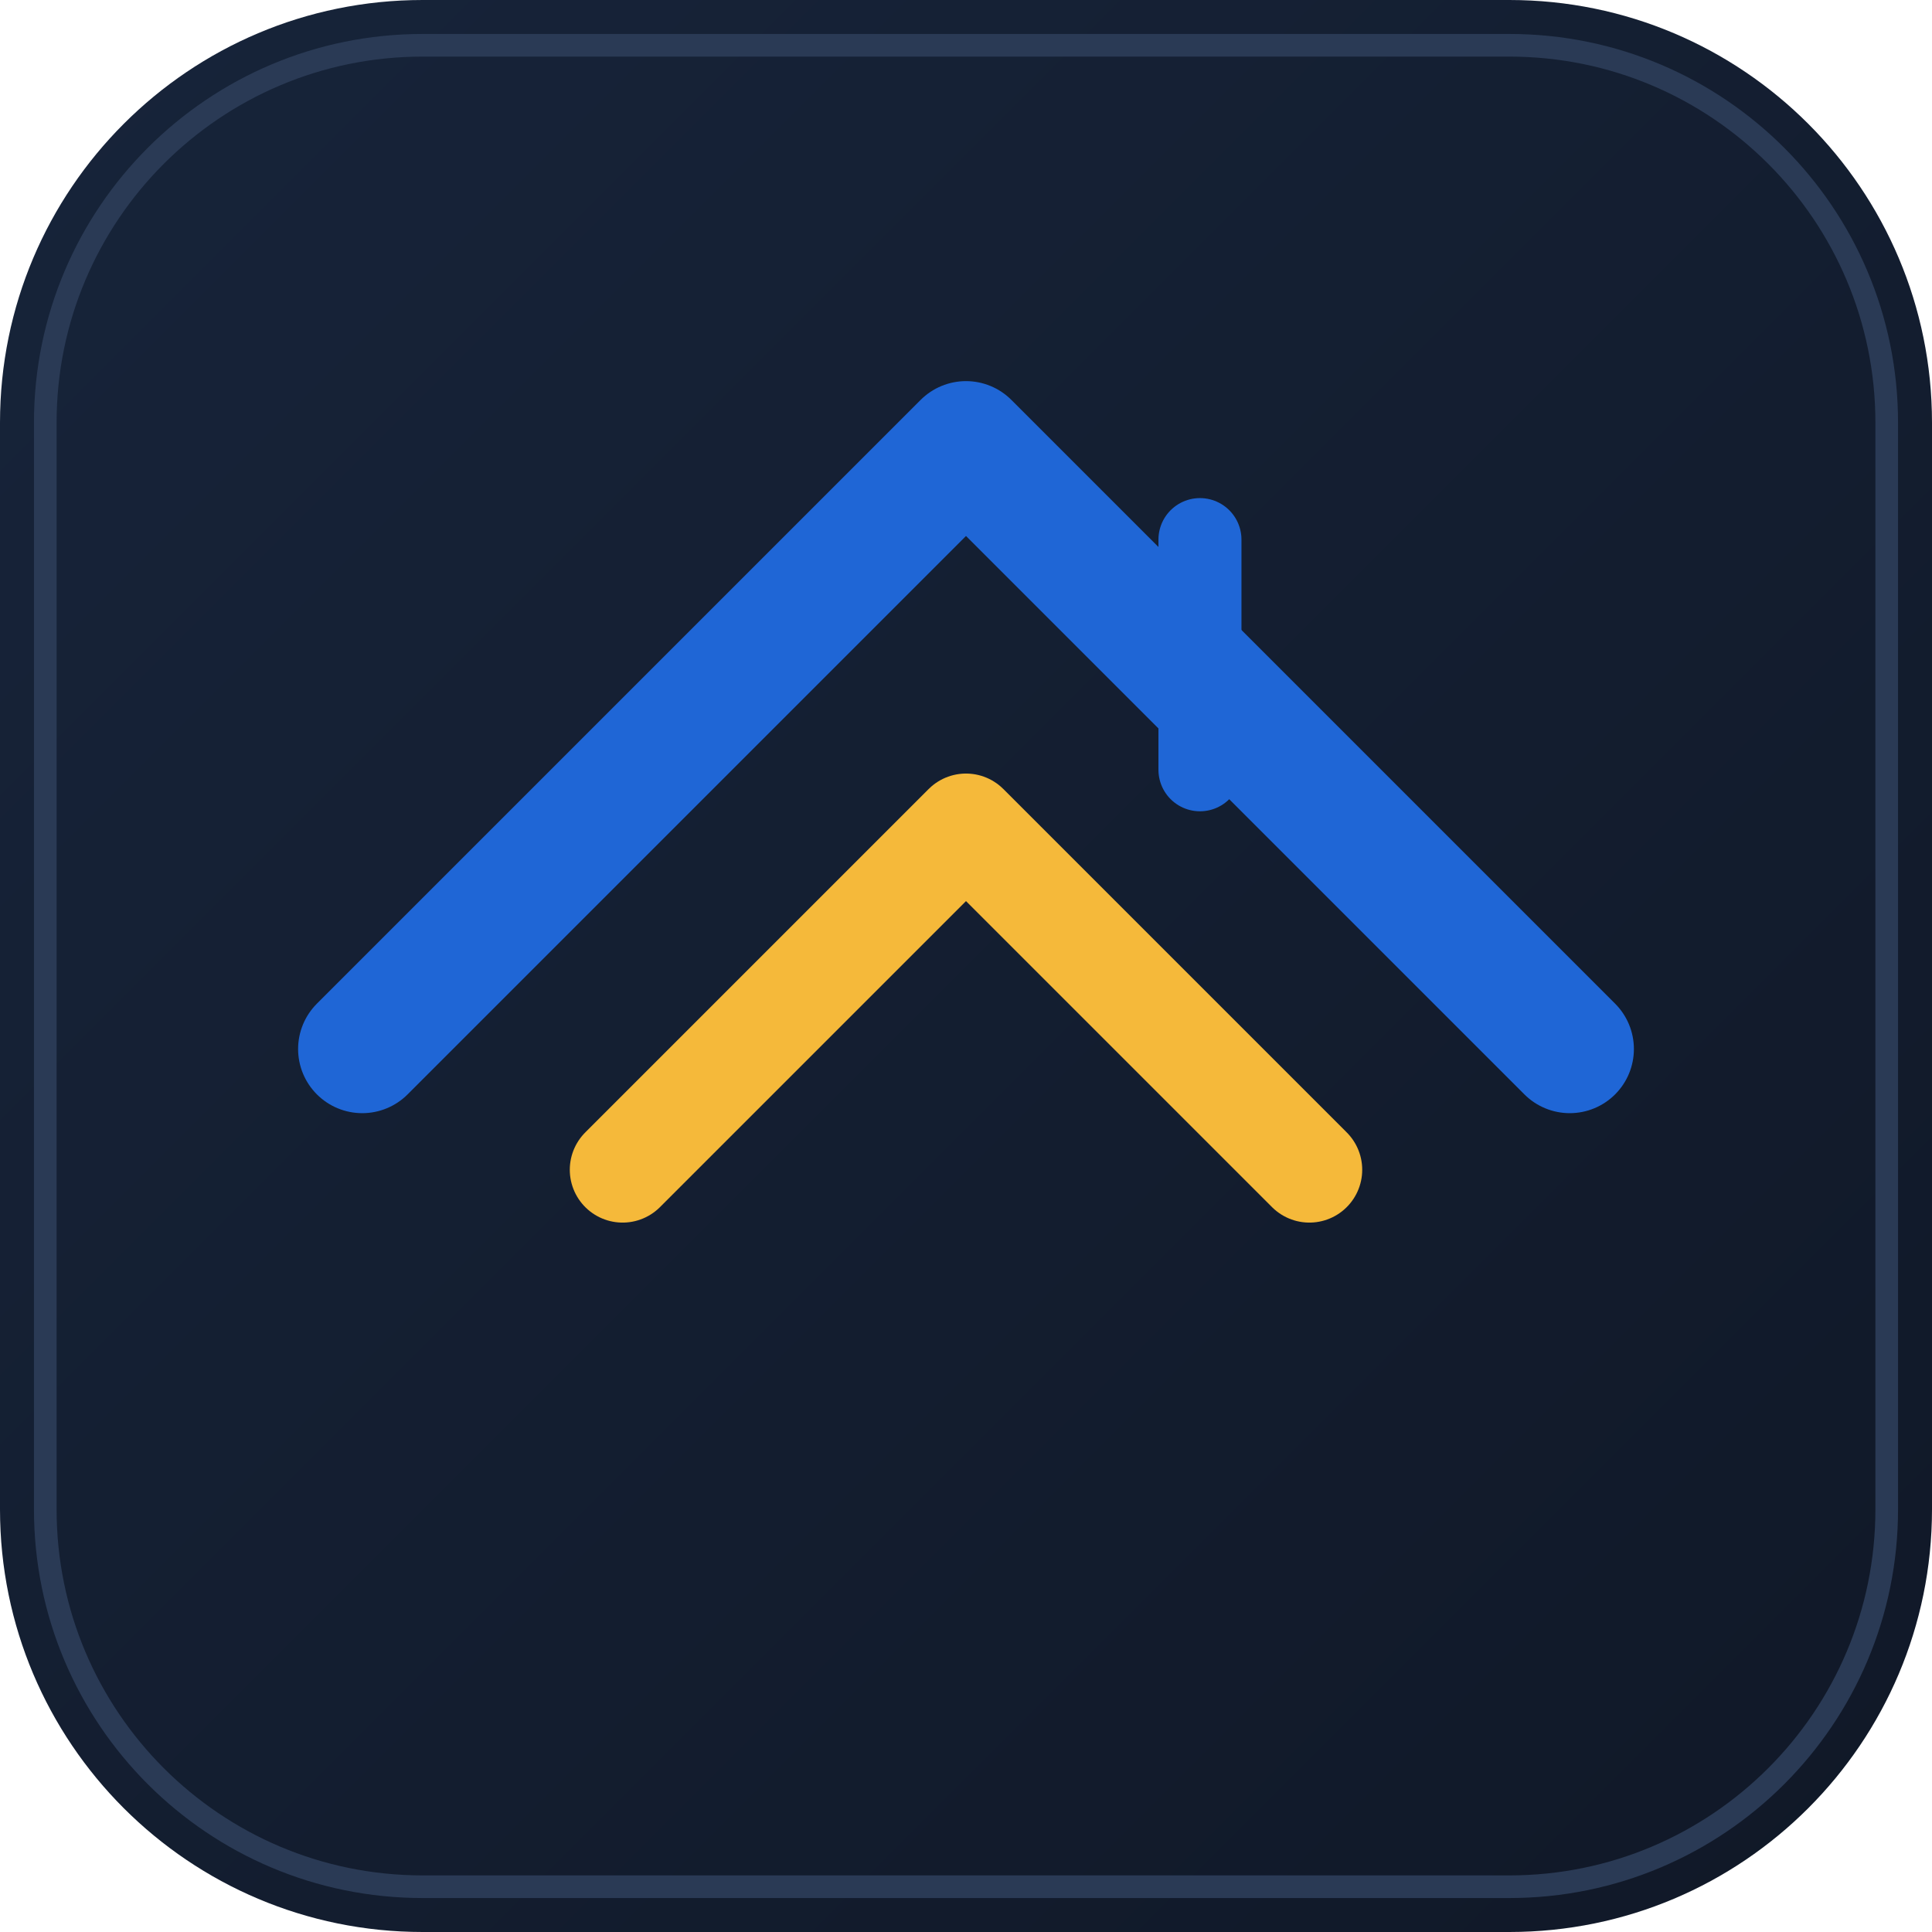
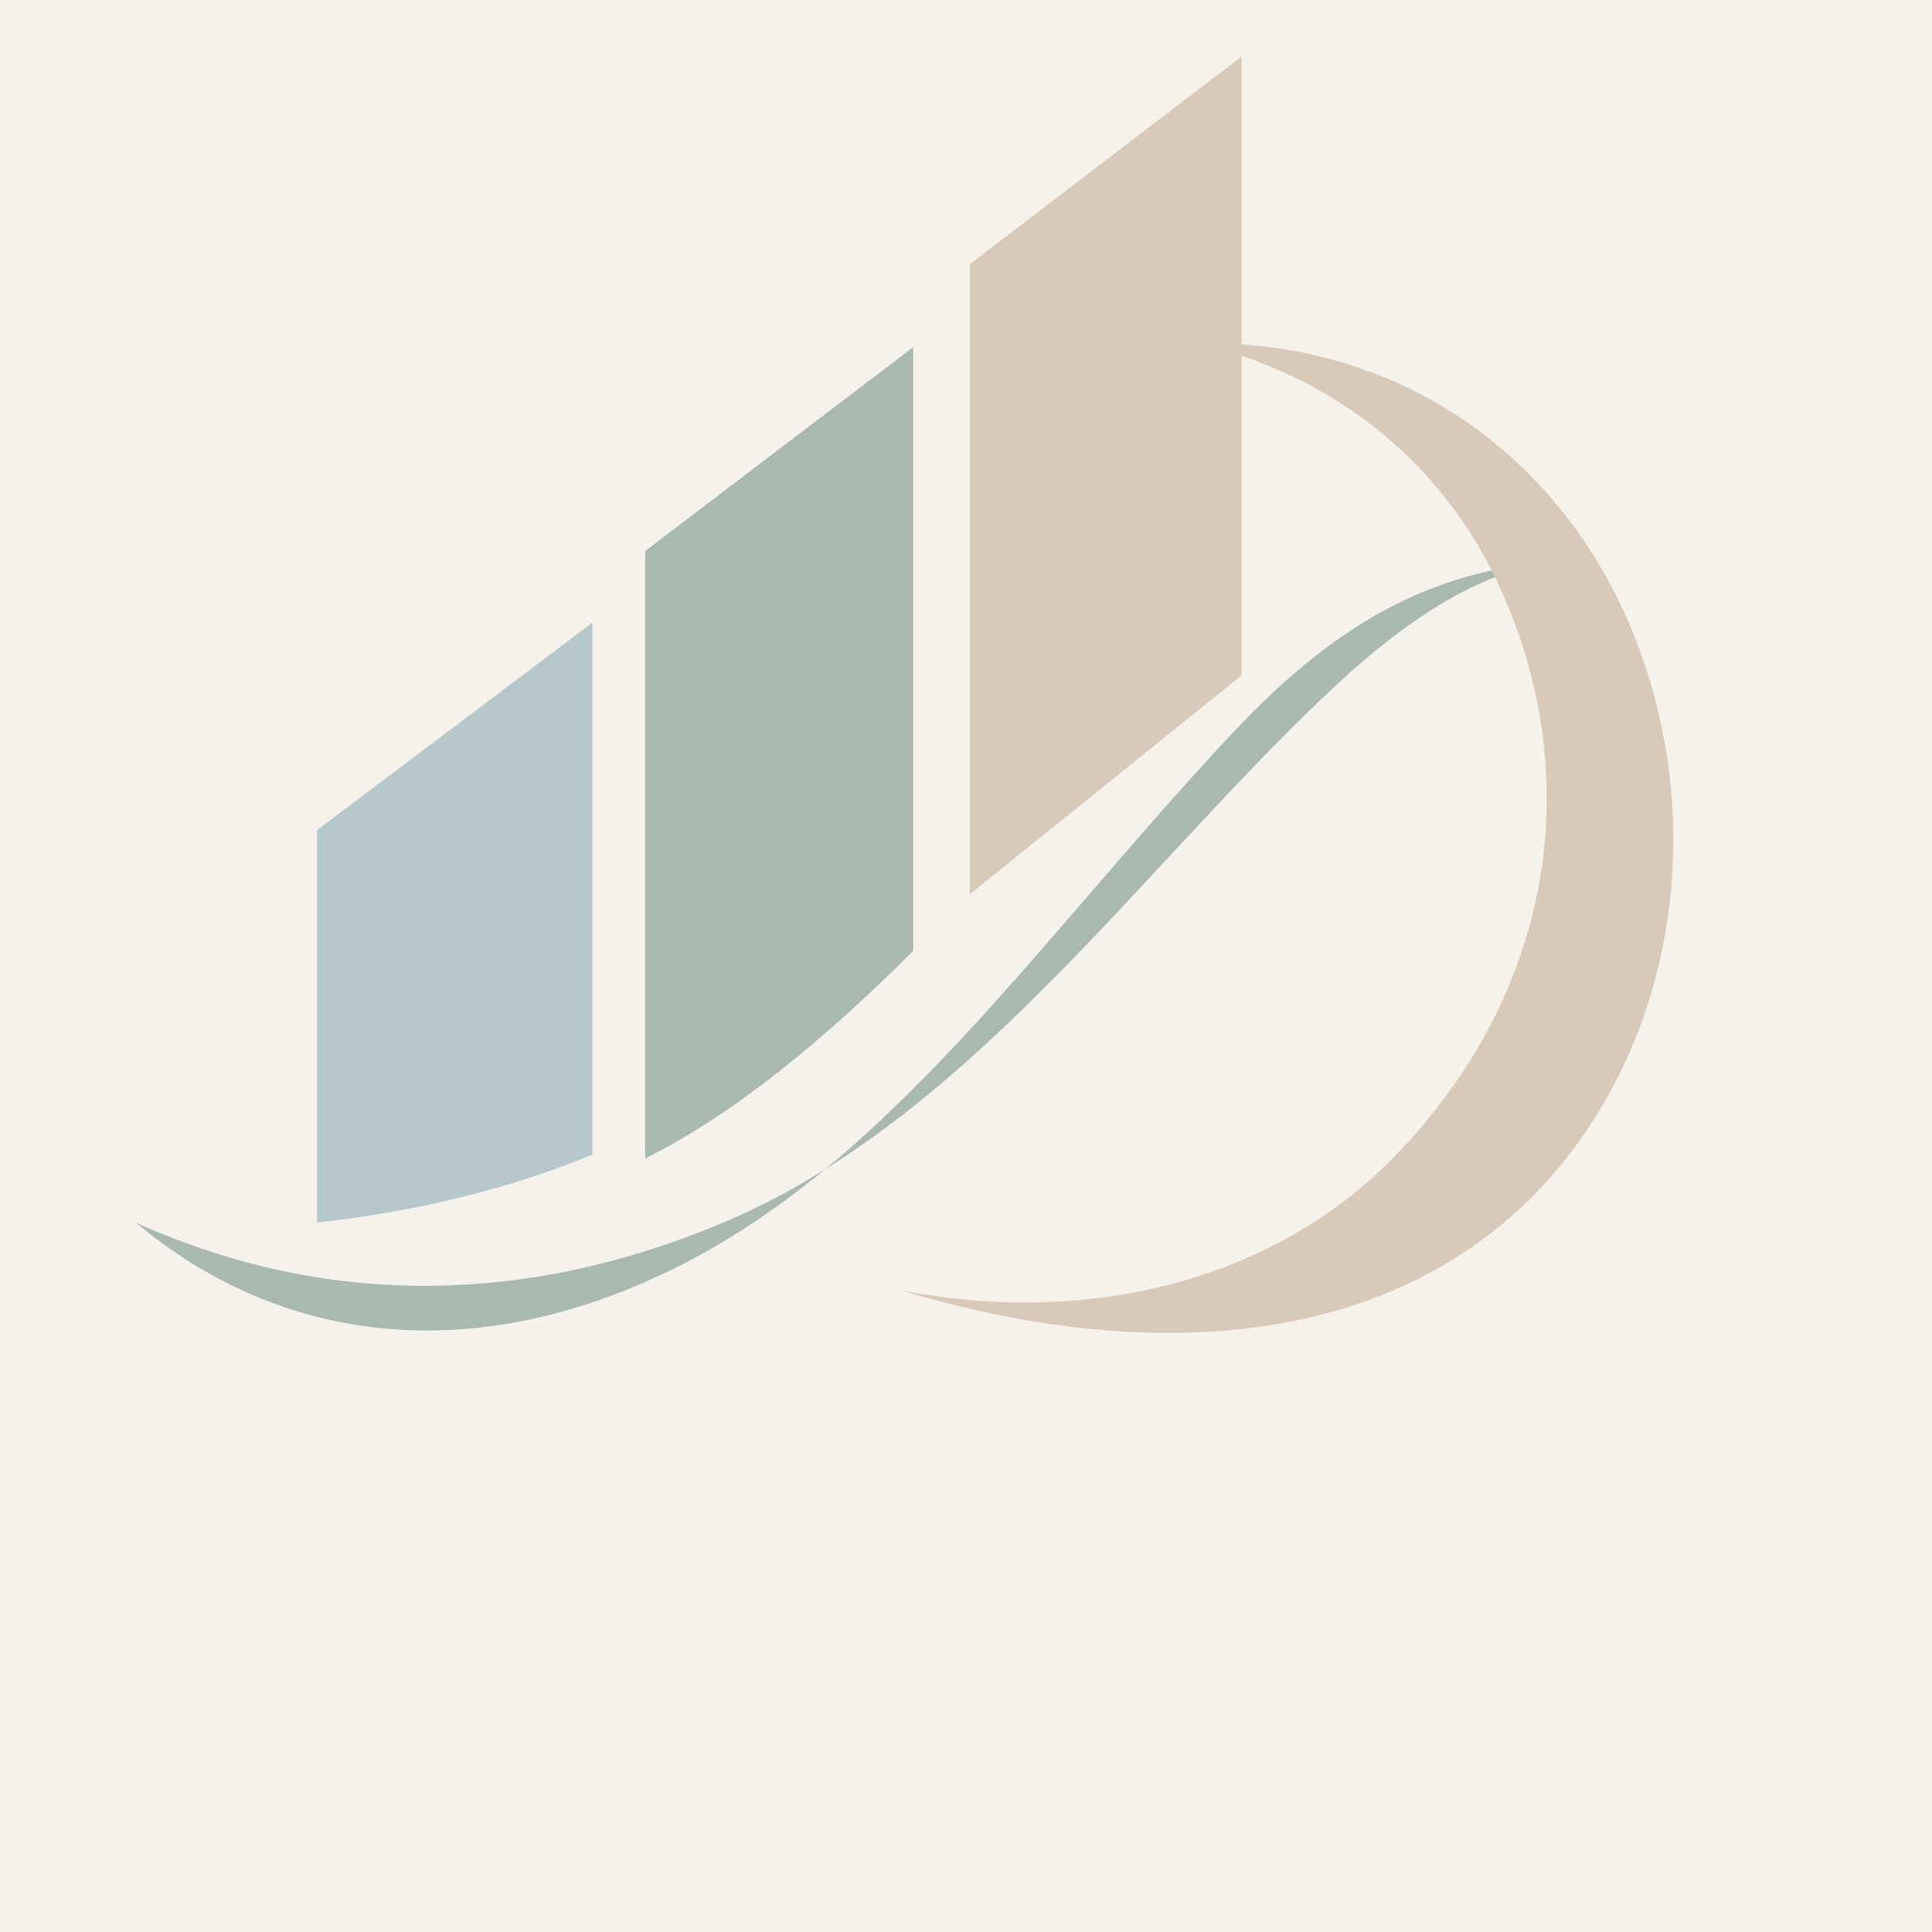
- <svg xmlns="http://www.w3.org/2000/svg" viewBox="0 0 512 512" width="512" height="512">
-   <defs>
-     <linearGradient id="bg" x1="0" y1="0" x2="1" y2="1">
-       <stop offset="0%" stop-color="#17243A" />
-       <stop offset="100%" stop-color="#101827" />
-     </linearGradient>
-   </defs>
-   <rect width="512" height="512" rx="112" fill="url(#bg)" />
-   <rect x="12" y="12" width="488" height="488" rx="100" fill="none" stroke="#2A3A55" stroke-width="6" />
-   <g fill="none" stroke-linecap="round" stroke-linejoin="round">
-     <path d="M 96 278 L 256 118 L 416 278" stroke="#1F66D6" stroke-width="34" />
-     <path d="M 165 310 L 256 219 L 347 310" stroke="#F5B93A" stroke-width="28" />
-     <path d="M 318 143 L 318 204" stroke="#1F66D6" stroke-width="22" />
+ <svg xmlns="http://www.w3.org/2000/svg" viewBox="0 0 512 512" width="512" height="512" role="img" aria-labelledby="title">
+   <rect width="512" height="512" fill="#F5F2EC" />
+   <g transform="translate(27 73)" stroke-linejoin="round">
+     <path d="M57 147 130 92v141c-22 9-46 15-73 18Z" fill="#B7C8CC" />
+     <path d="m144 73 71-54v160c-23 23-47 43-71 55Z" fill="#AAB9B0" />
+     <path d="m230-3 72-55v164l-72 58Z" fill="#D9C9B8" />
+     <path d="M9 251c51 23 105 22 158-1 66-29 112-98 164-145 18-16 35-26 52-29-35 3-60 20-85 47-54 58-94 119-157 145-48 20-95 14-132-17Z" fill="#AAB9B0" />
+     <path d="M291 18c57-1 104 35 120 92 17 61-7 124-55 152-39 23-91 23-144 7 52 10 101-4 132-37 37-39 49-91 30-141-14-37-43-63-83-73Z" fill="#D9C9B8" />
  </g>
</svg>
